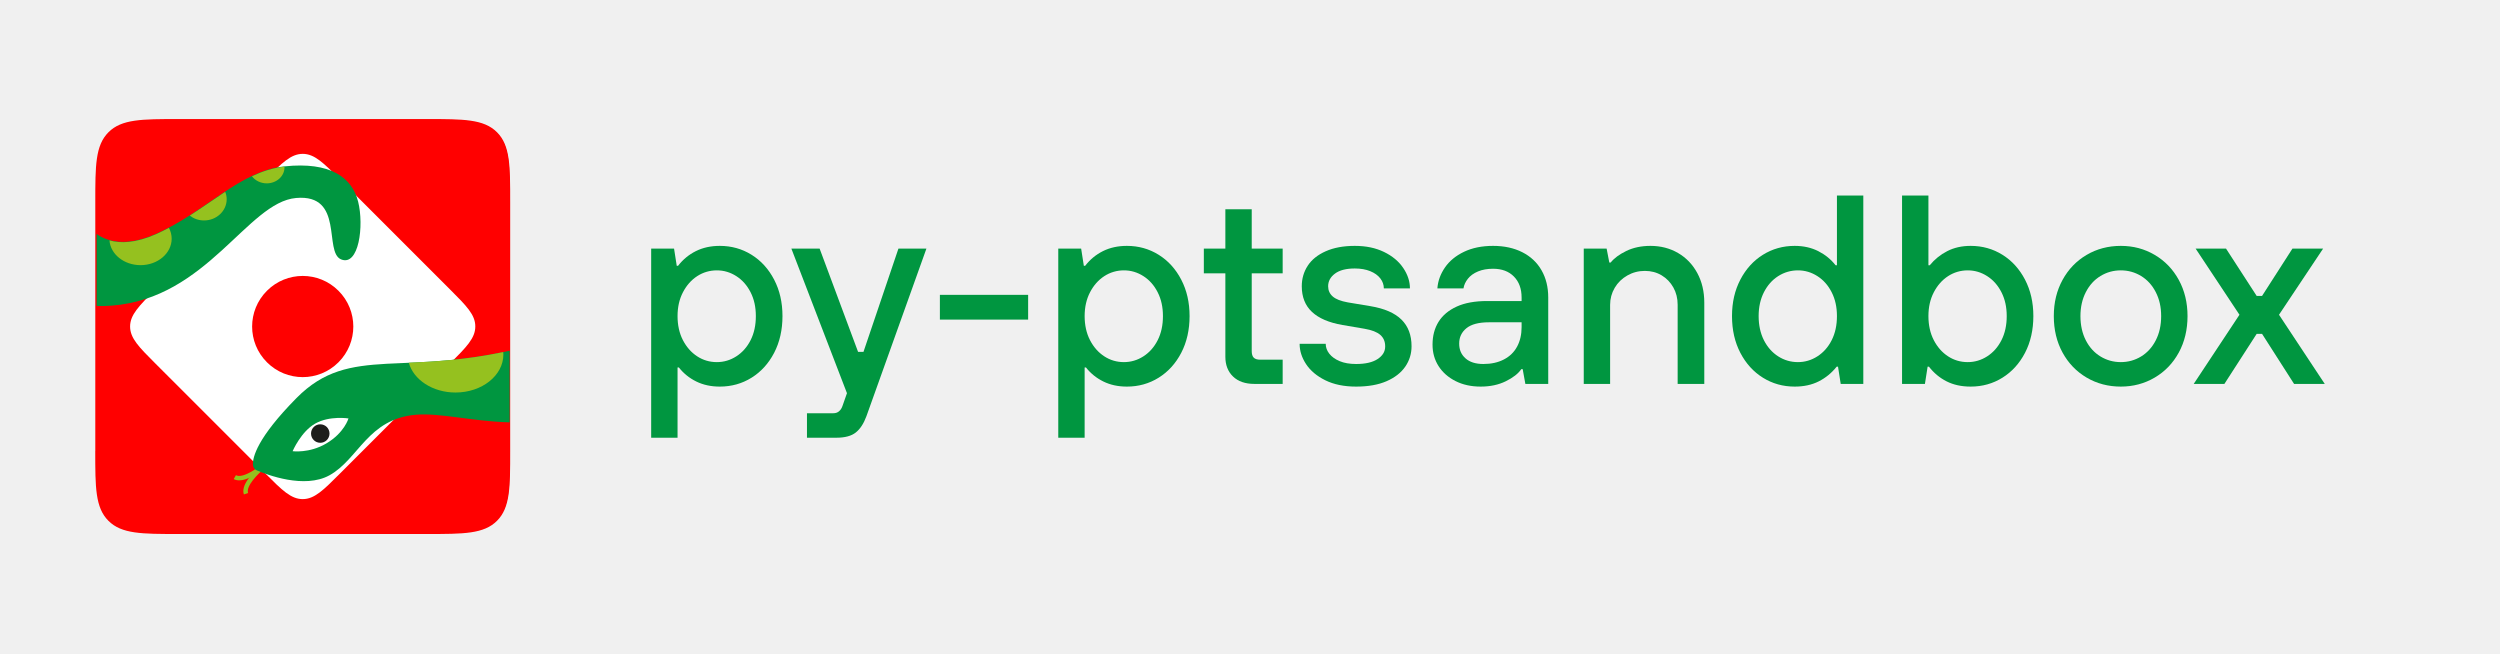
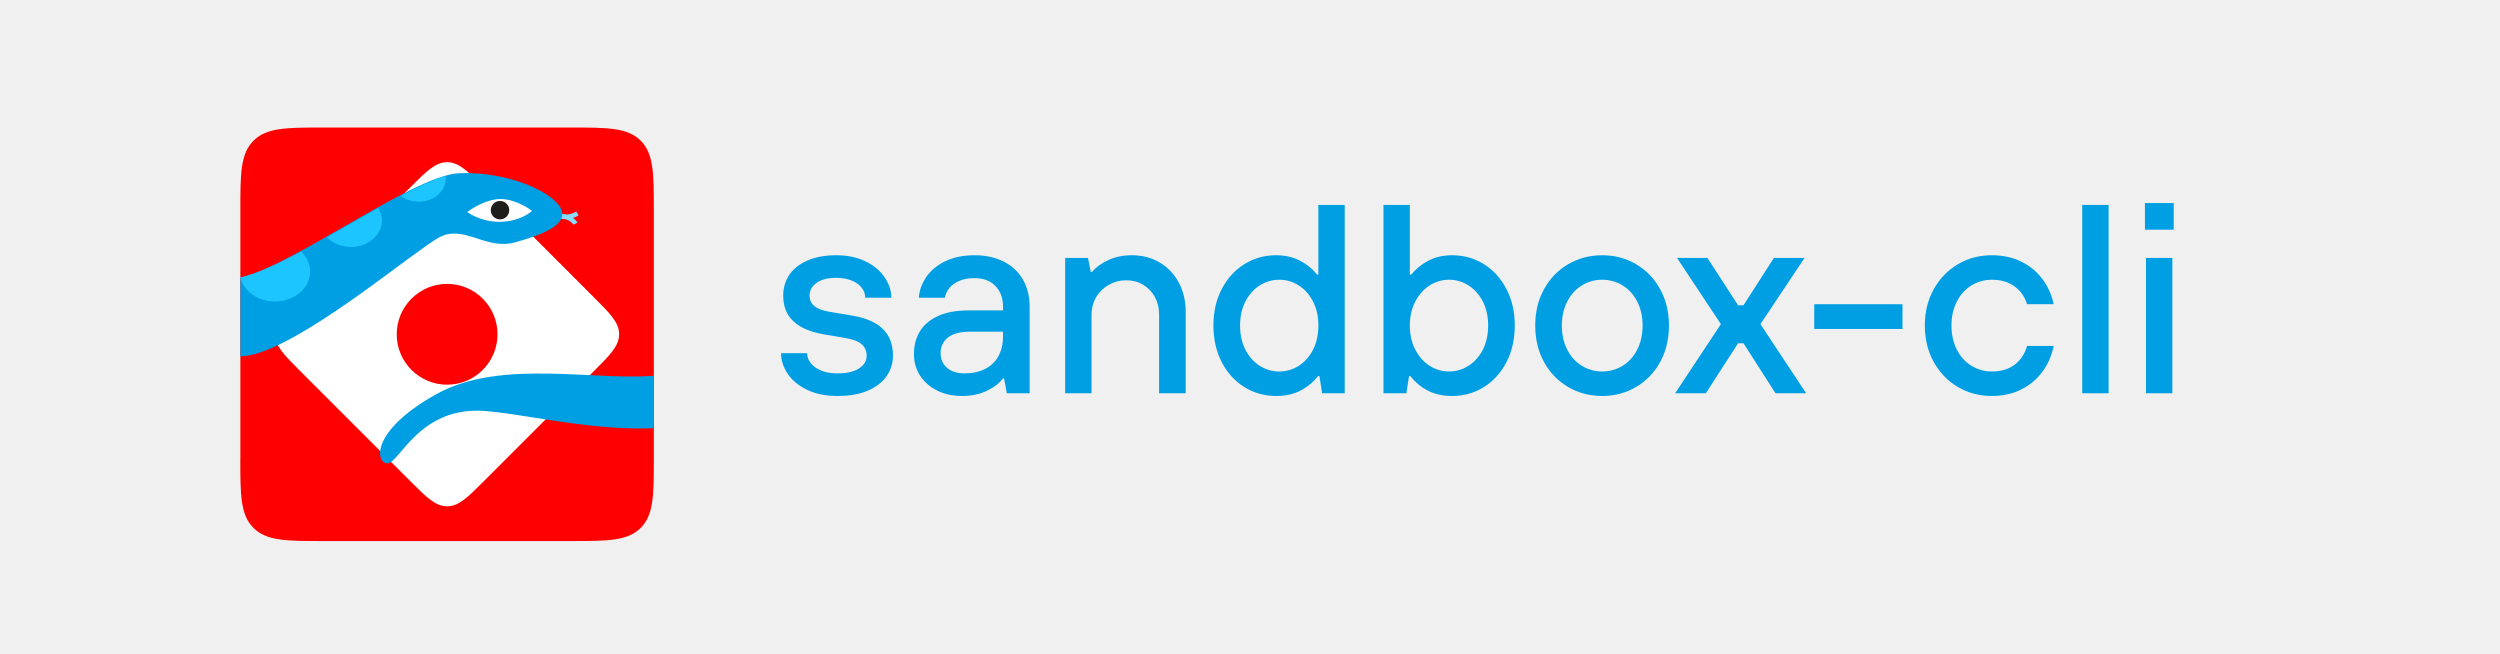
<svg xmlns="http://www.w3.org/2000/svg" xmlns:xlink="http://www.w3.org/1999/xlink" version="1.1" id="Layer_1" x="0px" y="0px" viewBox="0 0 557.49 145.63" style="enable-background:new 0 0 557.49 145.63;" xml:space="preserve">
  <style type="text/css">
- 	.st0{fill:#FF0000;}
- 	.st1{fill-rule:evenodd;clip-rule:evenodd;fill:#FFFFFF;}
- 	.st2{fill:#95C11F;}
- 	.st3{clip-path:url(#SVGID_00000036949623805868585520000009579688002539206588_);}
- 	.st4{fill:#009640;}
+ 	.st0{fill-rule:evenodd;clip-rule:evenodd;fill:#FFFFFF;}
+ 	.st1{fill:#FF0000;}
+ 	.st2{fill:#85DDFF;}
+ 	.st3{clip-path:url(#SVGID_00000163782590463101993660000002096229611780748427_);}
+ 	.st4{fill:#009FE3;}
	.st5{fill:#FFFFFF;}
	.st6{fill:#1D1D1B;}
	.st7{fill:none;}
+ 	.st8{fill:#1DC5FF;}
</style>
  <g>
-     <path class="st0" d="M21.55,100.43c0,8.07,0,12.57,2.93,15.5s7.42,2.93,15.5,2.93h55.28c8.07,0,12.57,0,15.5-2.93   s2.93-7.42,2.93-15.5V45.15c0-8.07,0-12.57-2.93-15.5s-7.42-2.93-15.5-2.93H39.98c-8.07,0-12.57,0-15.5,2.93s-2.93,7.42-2.93,15.5   C21.55,45.15,21.55,100.43,21.55,100.43z" />
-     <path class="st1" d="M71.55,76.6v15.28c0,2.16-1.76,3.92-3.92,3.92H52.41c-2.06,0-3.76,1.6-3.91,3.63v4.07   c0,2.16-1.76,3.92-3.92,3.92h-7.62c-2.16,0-3.92-1.76-3.92-3.92v-7.62c0-2.16,1.76-3.92,3.92-3.92h3.67l0.08-0.01   c1.98,0,3.62-1.47,3.89-3.38V72.89c0-2.15,1.76-3.92,3.92-3.92h15.96c1.67-0.29,2.97-1.64,3.2-3.32V42.09   c0-2.16,1.76-3.92,3.92-3.92h26.68c2.16,0,3.92,1.76,3.92,3.92v26.87c0,2.16-1.76,3.92-3.92,3.92H75.11   c-1.94,0.18-3.47,1.77-3.56,3.73" />
-     <g id="XMLID_00000137095350533835815650000003466306646797238693_">
-       <g id="XMLID_00000160167884466530392370000012336008017886385282_">
-         <path class="st0" d="M21.24,100.58c0,8.11,0,12.62,2.94,15.56c2.94,2.94,7.46,2.94,15.56,2.94h55.53c8.11,0,12.62,0,15.56-2.94     c2.94-2.94,2.94-7.45,2.94-15.56V45.05c0-8.11,0-12.62-2.94-15.56c-2.94-2.94-7.46-2.94-15.56-2.94H39.75     c-8.11,0-12.62,0-15.56,2.94s-2.94,7.46-2.94,15.56V100.58z" />
-         <path id="XMLID_00000047767254252987933590000012039059147552122754_" class="st1" d="M75.48,80.79     c-4.41,4.41-11.54,4.41-15.95,0s-4.41-11.54,0-15.95s11.54-4.41,15.95,0S79.89,76.38,75.48,80.79 M100.4,64.59L75.73,39.92     c-3.6-3.6-5.61-5.61-8.22-5.61c-2.62,0-4.62,2.01-8.22,5.61L34.62,64.59c-3.6,3.6-5.61,5.61-5.61,8.22     c0,2.62,2.01,4.62,5.61,8.22l24.66,24.66c3.6,3.6,5.61,5.61,8.22,5.61c2.62,0,4.62-2.01,8.22-5.61l24.66-24.66     c3.6-3.6,5.61-5.61,5.61-8.22C106.01,70.2,104,68.19,100.4,64.59z" />
+     <g>
+       <path class="st0" d="M104.02,77.44v15.23c0,2.15-1.75,3.91-3.91,3.91H84.95c-2.05,0-3.75,1.59-3.9,3.62v4.06    c0,2.15-1.75,3.91-3.91,3.91h-7.59c-2.15,0-3.91-1.75-3.91-3.91v-7.59c0-2.15,1.75-3.91,3.91-3.91h3.66l0.08-0.01    c1.97,0,3.61-1.46,3.88-3.37V73.74c0-2.14,1.75-3.91,3.91-3.91h15.9c1.66-0.29,2.96-1.63,3.19-3.31V43.05    c0-2.15,1.75-3.91,3.91-3.91h26.59c2.15,0,3.91,1.75,3.91,3.91v26.78c0,2.15-1.75,3.91-3.91,3.91h-23.09    C105.63,73.91,104.11,75.49,104.02,77.44" />
+       <g id="XMLID_00000137095350533835815650000003466306646797238693_">
+         <g id="XMLID_00000160167884466530392370000012336008017886385282_">
+           <path class="st1" d="M53.59,102.21c0,8.08,0,12.58,2.93,15.51c2.93,2.93,7.43,2.93,15.51,2.93h55.33c8.08,0,12.58,0,15.51-2.93      c2.93-2.93,2.93-7.42,2.93-15.51V46.88c0-8.08,0-12.58-2.93-15.51s-7.43-2.93-15.51-2.93H72.04c-8.08,0-12.58,0-15.51,2.93      c-2.93,2.93-2.93,7.43-2.93,15.51V102.21z" />
+           <path id="XMLID_00000047767254252987933590000012039059147552122754_" class="st0" d="M107.65,82.49      c-4.39,4.39-11.5,4.39-15.89,0c-4.39-4.39-4.39-11.5,0-15.89c4.39-4.39,11.5-4.39,15.89,0S112.04,78.1,107.65,82.49       M132.48,66.35L107.9,41.76c-3.59-3.59-5.59-5.59-8.19-5.59c-2.61,0-4.6,2-8.19,5.59L66.93,66.35      c-3.59,3.59-5.59,5.59-5.59,8.19c0,2.61,2,4.6,5.59,8.19l24.58,24.58c3.59,3.59,5.59,5.59,8.19,5.59c2.61,0,4.6-2,8.19-5.59      l24.58-24.58c3.59-3.59,5.59-5.59,5.59-8.19C138.07,71.94,136.07,69.94,132.48,66.35z" />
+         </g>
      </g>
    </g>
-   </g>
-   <path class="st2" d="M53.34,107.12c-0.44,0-0.85-0.09-1.22-0.29l0.49-0.87c1.44,0.81,4.68-1.48,5.7-2.35l0.65,0.76  C58.58,104.7,55.64,107.12,53.34,107.12z" />
-   <path class="st2" d="M54.38,110.26c-0.86-2.5,3.18-5.9,3.64-6.28l0.63,0.77c-1.03,0.85-3.86,3.62-3.33,5.19l-0.95,0.32H54.38z" />
-   <g>
-     <defs>
-       <rect id="SVGID_1_" x="21.55" y="16.86" width="92.1" height="93.15" />
-     </defs>
-     <clipPath id="SVGID_00000095321588706183026090000003572999984051592100_">
-       <use xlink:href="#SVGID_1_" style="overflow:visible;" />
-     </clipPath>
-     <g style="clip-path:url(#SVGID_00000095321588706183026090000003572999984051592100_);">
-       <g>
-         <path class="st4" d="M148.19,53.16c0,0-2.02,16.48-30,23.94s-39.95-0.62-52.07,11.66c-8.75,8.86-9.81,13.19-9.72,14.91     c0.03,0.54,0.37,1.01,0.87,1.22c2.33,1,10.6,4.16,16.16,1.12c6.53-3.58,8.55-12.59,19.28-13.52c10.62-0.92,27.96,7.46,49.14-6.13     c0.38-0.24,0.62-0.65,0.66-1.1c1.18-14.2,5.69-32.09,5.69-32.09L148.19,53.16z" />
-         <path class="st4" d="M18.41,51.61c0.52-0.74,1.56-0.81,2.21-0.19c1.86,1.76,6.23,4.29,14.22,0.73     c11.25-5.02,18.44-13.97,28.61-15.05s15.05,2.44,16.41,7.86s0.14,14.51-3.8,12.88s0.81-14.64-10.03-13.69s-19.8,22.37-41.08,24     C7.27,69.5,15.21,56.17,18.41,51.61L18.41,51.61z" />
+     <path class="st2" d="M126.3,48.84c-1.52,0-2.41-0.81-2.46-0.86l0.69-0.73l-0.34,0.36l0.34-0.37c0.06,0.05,1.52,1.34,3.99-0.07   l0.5,0.87c-1.04,0.59-1.95,0.79-2.7,0.79L126.3,48.84z" />
+     <path class="st2" d="M127.88,50.12c-0.04-0.07-1-1.76-3.79-1.24l-0.19-0.98c3.55-0.67,4.81,1.66,4.86,1.76L127.88,50.12   L127.88,50.12z" />
+     <g>
+       <defs>
+         <rect id="SVGID_1_" x="53.6" y="20.58" width="92.15" height="103.59" />
+       </defs>
+       <clipPath id="SVGID_00000098937369928996962200000013879017491033304722_">
+         <use xlink:href="#SVGID_1_" style="overflow:visible;" />
+       </clipPath>
+       <g style="clip-path:url(#SVGID_00000098937369928996962200000013879017491033304722_);">
+         <g>
+           <path class="st4" d="M35.63,46.33c0.71,0.72,4.81,15.97,15.34,15.97s40.66-23.33,51.54-23.69s20.51,4.13,22.47,7.72      s-3.57,5.92-10.16,7.72s-11.41-4.13-16.94-1.08S70.77,74.33,57.93,78.63s-26.57-7.9-26.57-7.9l4.28-24.41L35.63,46.33z" />
+           <path class="st4" d="M172.19,62.95c0,0-10.52,18.84-24.43,20.64s-35.67-3.95-50.47,4.31s-13.55,15.43-10.88,15.43      s7.13-12.92,21.93-11.67c14.8,1.26,40.3,9.15,58.85-1.97S172.18,62.95,172.19,62.95L172.19,62.95z" />
+         </g>
      </g>
+     </g>
+     <g>
+       <path class="st5" d="M104.19,47.28c0,0,3.76-2.9,7.42-2.9s7.02,2.64,7.02,2.64s-2.36,2.35-7.07,2.44    c-4.39,0.09-7.37-2.19-7.37-2.19L104.19,47.28z" />
+       <circle class="st6" cx="111.5" cy="46.87" r="2.06" />
+     </g>
+     <g>
+       <path class="st7" d="M108.71,98.48c-14.9-1.26-19.38,11.67-22.08,11.67s-3.95-7.18,10.95-15.43c12.87-7.13,30.97-3.82,44.68-3.94    V23.46H49.52v38.43c0.65,0.13,1.32,0.2,2.02,0.2c0.62,0,1.31-0.09,2.05-0.24c-0.1-0.42-0.15-0.85-0.15-1.3    c0-3.69,3.52-6.69,7.86-6.69c2.32,0,4.4,0.86,5.84,2.22c1.86-1,3.79-2.07,5.74-3.17c-0.99-1.02-1.58-2.33-1.58-3.76    c0-3.26,3.11-5.91,6.94-5.91c2.66,0,4.96,1.27,6.13,3.14c1.72-0.96,3.4-1.87,5.03-2.73c-1.23-0.94-2.01-2.29-2.01-3.81    c0-2.82,2.69-5.11,6-5.11c3.07,0,5.59,1.96,5.95,4.48c1.54-0.49,2.92-0.8,4.07-0.84c10.95-0.36,20.64,4.13,22.61,7.72    s-3.59,5.92-10.23,7.72c-6.64,1.79-11.49-4.13-17.05-1.08c-5.56,3.05-27.28,21.36-40.2,25.66c-3.02,1.01-6.09,1.1-9.02,0.67v47.96    h92.75v-24.69c-12.5-0.15-24.86-3.14-33.55-3.88L108.71,98.48z" />
+       <path class="st8" d="M61.3,67.24c4.34,0,7.86-2.99,7.86-6.69c0-1.72-0.77-3.28-2.02-4.46c-5.28,2.83-10.06,5.06-13.54,5.76    C54.31,64.92,57.49,67.24,61.3,67.24L61.3,67.24z" />
+       <path class="st8" d="M78.23,55.07c3.83,0,6.94-2.64,6.94-5.91c0-1-0.29-1.94-0.81-2.77c-3.76,2.1-7.68,4.37-11.49,6.52    C74.14,54.22,76.07,55.06,78.23,55.07L78.23,55.07z" />
+       <path class="st8" d="M99.39,39.86c0-0.21-0.02-0.42-0.05-0.63c-2.84,0.91-6.24,2.5-9.95,4.44c1.06,0.81,2.46,1.3,3.99,1.3    c3.32,0,6-2.29,6-5.11L99.39,39.86z" />
    </g>
  </g>
  <g>
-     <path class="st5" d="M65.25,100.62c0,0,1.86-4.37,5.05-6.17s7.41-1.14,7.41-1.14s-0.91,3.21-4.96,5.59   C68.97,101.13,65.25,100.61,65.25,100.62L65.25,100.62z" />
-     <circle class="st6" cx="71.42" cy="96.68" r="2.06" />
-   </g>
-   <g>
-     <path class="st7" d="M92.68,92.49c-10.73,0.93-12.75,9.95-19.28,13.52c-5.56,3.05-13.83-0.11-16.16-1.12   c-0.5-0.21-0.84-0.68-0.87-1.22c-0.09-1.72,0.97-6.05,9.72-14.91c7.25-7.34,14.45-7.41,25.05-7.86c-0.16-0.59-0.26-1.2-0.26-1.83   c0-4.68,4.78-8.47,10.68-8.47s10.28,3.5,10.64,7.93c0.47-0.1,0.94-0.2,1.42-0.31V16.86H21.53v26.85c0.73,0.52,1.68,1.03,2.87,1.36   c0-0.13-0.02-0.25-0.02-0.38c0-3.26,3.11-5.9,6.95-5.9c2.82,0,5.25,1.43,6.33,3.48c1.62-0.86,3.17-1.78,4.66-2.73   c-1.13-0.87-1.87-2.18-1.87-3.66c0-2.62,2.26-4.75,5.05-4.75c2.17,0,4,1.29,4.72,3.09c1.98-1.3,3.93-2.5,5.95-3.45   c-0.42-0.57-0.67-1.25-0.67-1.98c0-1.97,1.78-3.56,3.97-3.56s3.85,1.51,3.95,3.39c0,0,0.01,0,0.02,0   c10.17-1.08,15.05,2.44,16.41,7.86c1.36,5.42,0.14,14.51-3.8,12.88c-3.93-1.63,0.81-14.64-10.03-13.69s-19.8,22.37-41.08,24   c-1.26,0.1-2.38,0.11-3.39,0.07v50.27h92.1V94.18c-8.46-0.24-15.57-2.16-20.96-1.69L92.68,92.49z" />
-     <path class="st2" d="M31.33,59.13c3.84,0,6.95-2.64,6.95-5.9c0-0.86-0.22-1.68-0.61-2.42c-0.92,0.49-1.86,0.96-2.84,1.4   c-4.61,2.05-8.01,2.08-10.42,1.4C24.64,56.69,27.65,59.12,31.33,59.13L31.33,59.13z" />
-     <path class="st2" d="M50.55,44.42c0-0.58-0.13-1.14-0.33-1.65c-2.55,1.68-5.13,3.54-7.9,5.31c0.87,0.67,1.97,1.08,3.18,1.08   C48.29,49.16,50.55,47.04,50.55,44.42L50.55,44.42z" />
-     <path class="st2" d="M59.47,40.89c2.19,0,3.97-1.59,3.97-3.56c0-0.06-0.02-0.11-0.02-0.17c-2.57,0.28-4.94,1.06-7.24,2.14   C56.89,40.25,58.1,40.88,59.47,40.89L59.47,40.89z" />
-     <path class="st2" d="M101.57,87.53c5.9,0,10.68-3.79,10.68-8.47c0-0.19-0.02-0.37-0.03-0.55c-8.42,1.75-15.26,2.13-21.06,2.38   c1.06,3.8,5.32,6.64,10.42,6.64L101.57,87.53z" />
-   </g>
-   <g>
-     <path class="st4" d="M145.21,97.61V55.43h5.1l0.6,3.84h0.3c1.08-1.4,2.4-2.49,3.96-3.27c1.56-0.78,3.34-1.17,5.34-1.17   c2.6,0,4.96,0.66,7.08,1.98s3.8,3.17,5.04,5.55c1.24,2.38,1.86,5.09,1.86,8.13s-0.62,5.81-1.86,8.19   c-1.24,2.38-2.92,4.23-5.04,5.55s-4.48,1.98-7.08,1.98c-1.96,0-3.71-0.38-5.25-1.14s-2.83-1.8-3.87-3.12h-0.3v15.66H145.21   L145.21,97.61z M159.85,80.75c1.56,0,3.01-0.43,4.35-1.29c1.34-0.86,2.4-2.06,3.18-3.6s1.17-3.33,1.17-5.37s-0.39-3.77-1.17-5.31   s-1.84-2.74-3.18-3.6c-1.34-0.86-2.79-1.29-4.35-1.29s-3.06,0.43-4.38,1.29s-2.38,2.06-3.18,3.6c-0.8,1.54-1.2,3.31-1.2,5.31   s0.4,3.83,1.2,5.37s1.86,2.74,3.18,3.6C156.79,80.32,158.25,80.75,159.85,80.75z" />
-     <path class="st4" d="M179.95,97.61v-5.46h5.88c0.52,0,0.95-0.15,1.29-0.45c0.34-0.3,0.59-0.69,0.75-1.17l1.62-4.62l0.06,3.54   l-13.08-34.02h6.3l8.58,23.04h1.2l7.8-23.04h6.24l-13.38,37.38c-0.6,1.64-1.39,2.85-2.37,3.63s-2.43,1.17-4.35,1.17   C186.49,97.61,179.95,97.61,179.95,97.61z" />
-     <path class="st4" d="M209.59,71.27v-5.52h19.68v5.52H209.59z" />
-     <path class="st4" d="M235.99,97.61V55.43h5.1l0.6,3.84h0.3c1.08-1.4,2.4-2.49,3.96-3.27c1.56-0.78,3.34-1.17,5.34-1.17   c2.6,0,4.96,0.66,7.08,1.98s3.8,3.17,5.04,5.55c1.24,2.38,1.86,5.09,1.86,8.13s-0.62,5.81-1.86,8.19   c-1.24,2.38-2.92,4.23-5.04,5.55s-4.48,1.98-7.08,1.98c-1.96,0-3.71-0.38-5.25-1.14s-2.83-1.8-3.87-3.12h-0.3v15.66H235.99   L235.99,97.61z M250.63,80.75c1.56,0,3.01-0.43,4.35-1.29c1.34-0.86,2.4-2.06,3.18-3.6s1.17-3.33,1.17-5.37s-0.39-3.77-1.17-5.31   s-1.84-2.74-3.18-3.6c-1.34-0.86-2.79-1.29-4.35-1.29s-3.06,0.43-4.38,1.29s-2.38,2.06-3.18,3.6c-0.8,1.54-1.2,3.31-1.2,5.31   s0.4,3.83,1.2,5.37s1.86,2.74,3.18,3.6C247.57,80.32,249.03,80.75,250.63,80.75z" />
-     <path class="st4" d="M279.73,85.61c-2.04,0-3.63-0.55-4.77-1.65c-1.14-1.1-1.71-2.57-1.71-4.41v-18.6h-4.8v-5.52h4.8v-8.76h5.88   v8.76h6.9v5.52h-6.9v17.34c0,0.68,0.15,1.17,0.45,1.47c0.3,0.3,0.79,0.45,1.47,0.45h4.98v5.4L279.73,85.61L279.73,85.61z" />
-     <path class="st4" d="M302.41,86.21c-2.68,0-4.97-0.47-6.87-1.41s-3.33-2.14-4.29-3.6c-0.96-1.46-1.44-2.97-1.44-4.53h5.82   c0,0.8,0.27,1.54,0.81,2.22s1.31,1.23,2.31,1.65s2.22,0.63,3.66,0.63c2.08,0,3.68-0.37,4.8-1.11s1.68-1.67,1.68-2.79   s-0.36-1.94-1.08-2.58s-1.9-1.1-3.54-1.38l-4.92-0.84c-3-0.52-5.26-1.49-6.78-2.91c-1.52-1.42-2.28-3.33-2.28-5.73   c0-1.68,0.44-3.2,1.32-4.56s2.22-2.44,4.02-3.24c1.8-0.8,3.96-1.2,6.48-1.2s4.65,0.45,6.51,1.35c1.86,0.9,3.29,2.09,4.29,3.57   s1.5,3,1.5,4.56h-5.82c0-0.8-0.26-1.54-0.78-2.22s-1.27-1.22-2.25-1.62c-0.98-0.4-2.13-0.6-3.45-0.6c-1.92,0-3.39,0.38-4.41,1.14   s-1.53,1.7-1.53,2.82c0,0.92,0.34,1.68,1.02,2.28c0.68,0.6,1.8,1.04,3.36,1.32l5.04,0.84c3.12,0.52,5.43,1.52,6.93,3   s2.25,3.46,2.25,5.94c0,1.68-0.47,3.2-1.41,4.56s-2.33,2.44-4.17,3.24S305.09,86.21,302.41,86.21L302.41,86.21z" />
-     <path class="st4" d="M330.19,86.21c-2.12,0-3.99-0.41-5.61-1.23s-2.88-1.93-3.78-3.33s-1.35-3-1.35-4.8c0-1.96,0.45-3.66,1.35-5.1   c0.9-1.44,2.25-2.57,4.05-3.39s4.06-1.23,6.78-1.23h7.68v-0.78c0-1.96-0.57-3.52-1.71-4.68c-1.14-1.16-2.69-1.74-4.65-1.74   c-1.28,0-2.4,0.2-3.36,0.6c-0.96,0.4-1.71,0.94-2.25,1.62s-0.87,1.4-0.99,2.16h-5.82c0.12-1.64,0.68-3.19,1.68-4.65   c1-1.46,2.42-2.63,4.26-3.51c1.84-0.88,4-1.32,6.48-1.32s4.65,0.47,6.51,1.41c1.86,0.94,3.29,2.28,4.29,4.02s1.5,3.77,1.5,6.09   v19.26h-5.1l-0.6-3.3h-0.3c-0.68,1-1.83,1.9-3.45,2.7S332.31,86.21,330.19,86.21L330.19,86.21z M330.79,81.17   c1.76,0,3.29-0.34,4.59-1.02s2.28-1.64,2.94-2.88s0.99-2.68,0.99-4.32v-1.08h-7.26c-2.28,0-3.96,0.44-5.04,1.32   c-1.08,0.88-1.62,2.02-1.62,3.42s0.47,2.46,1.41,3.3C327.74,80.75,329.07,81.17,330.79,81.17L330.79,81.17z" />
-     <path class="st4" d="M353.17,85.61V55.43h5.1l0.6,3.12h0.3c0.76-0.96,1.92-1.82,3.48-2.58s3.36-1.14,5.4-1.14   c2.28,0,4.33,0.53,6.15,1.59s3.25,2.55,4.29,4.47c1.04,1.92,1.56,4.12,1.56,6.6v18.12h-5.94V67.97c0-1.44-0.32-2.73-0.96-3.87   c-0.64-1.14-1.51-2.04-2.61-2.7c-1.1-0.66-2.35-0.99-3.75-0.99s-2.7,0.34-3.9,1.02c-1.2,0.68-2.14,1.6-2.82,2.76   c-0.68,1.16-1.02,2.42-1.02,3.78v17.64H353.17L353.17,85.61z" />
-     <path class="st4" d="M400.21,86.21c-2.6,0-4.96-0.66-7.08-1.98s-3.8-3.17-5.04-5.55c-1.24-2.38-1.86-5.11-1.86-8.19   s0.62-5.75,1.86-8.13s2.92-4.23,5.04-5.55s4.48-1.98,7.08-1.98c1.96,0,3.71,0.39,5.25,1.17s2.83,1.83,3.87,3.15h0.3V43.61h5.88v42   h-5.04l-0.6-3.84h-0.3c-1.12,1.4-2.45,2.49-3.99,3.27C404.04,85.82,402.25,86.21,400.21,86.21L400.21,86.21z M400.93,80.75   c1.56,0,3.01-0.43,4.35-1.29s2.4-2.06,3.18-3.6s1.17-3.33,1.17-5.37s-0.39-3.77-1.17-5.31s-1.84-2.74-3.18-3.6   c-1.34-0.86-2.79-1.29-4.35-1.29s-3.07,0.43-4.41,1.29s-2.4,2.06-3.18,3.6c-0.78,1.54-1.17,3.31-1.17,5.31s0.39,3.83,1.17,5.37   s1.84,2.74,3.18,3.6S399.33,80.75,400.93,80.75z" />
-     <path class="st4" d="M439.45,86.21c-2.04,0-3.83-0.39-5.37-1.17s-2.85-1.87-3.93-3.27h-0.3l-0.6,3.84h-5.1v-42h5.88v15.54h0.3   c1.08-1.32,2.38-2.37,3.9-3.15c1.52-0.78,3.26-1.17,5.22-1.17c2.6,0,4.96,0.66,7.08,1.98s3.8,3.17,5.04,5.55   c1.24,2.38,1.86,5.09,1.86,8.13s-0.62,5.81-1.86,8.19c-1.24,2.38-2.92,4.23-5.04,5.55S442.05,86.21,439.45,86.21z M438.79,80.75   c1.56,0,3.01-0.43,4.35-1.29s2.4-2.06,3.18-3.6s1.17-3.33,1.17-5.37s-0.39-3.77-1.17-5.31s-1.84-2.74-3.18-3.6   c-1.34-0.86-2.79-1.29-4.35-1.29s-3.06,0.43-4.38,1.29s-2.38,2.06-3.18,3.6c-0.8,1.54-1.2,3.31-1.2,5.31s0.4,3.83,1.2,5.37   c0.8,1.54,1.86,2.74,3.18,3.6S437.19,80.75,438.79,80.75z" />
-     <path class="st4" d="M472.93,86.21c-2.8,0-5.34-0.67-7.62-2.01c-2.28-1.34-4.07-3.2-5.37-5.58c-1.3-2.38-1.95-5.09-1.95-8.13   s0.65-5.69,1.95-8.07c1.3-2.38,3.09-4.24,5.37-5.58c2.28-1.34,4.82-2.01,7.62-2.01s5.28,0.67,7.56,2.01s4.07,3.2,5.37,5.58   c1.3,2.38,1.95,5.07,1.95,8.07s-0.65,5.75-1.95,8.13c-1.3,2.38-3.09,4.24-5.37,5.58C478.21,85.54,475.69,86.21,472.93,86.21z    M472.93,80.75c1.64,0,3.15-0.42,4.53-1.26c1.38-0.84,2.47-2.04,3.27-3.6s1.2-3.36,1.2-5.4s-0.4-3.78-1.2-5.34s-1.89-2.76-3.27-3.6   s-2.89-1.26-4.53-1.26s-3.15,0.42-4.53,1.26s-2.47,2.04-3.27,3.6s-1.2,3.34-1.2,5.34s0.4,3.84,1.2,5.4c0.8,1.56,1.89,2.76,3.27,3.6   C469.78,80.33,471.29,80.75,472.93,80.75z" />
-     <path class="st4" d="M489.19,85.61l10.2-15.42l-9.78-14.76h6.78l6.84,10.56h1.2l6.78-10.56h6.84l-9.84,14.76l10.2,15.42h-6.84   l-7.14-11.16h-1.2l-7.2,11.16H489.19z" />
+     <path class="st4" d="M186.77,88.3c-2.68,0-4.97-0.47-6.87-1.41s-3.33-2.14-4.29-3.6c-0.96-1.46-1.44-2.97-1.44-4.53h5.82   c0,0.8,0.27,1.54,0.81,2.22s1.31,1.23,2.31,1.65s2.22,0.63,3.66,0.63c2.08,0,3.68-0.37,4.8-1.11c1.12-0.74,1.68-1.67,1.68-2.79   s-0.36-1.94-1.08-2.58s-1.9-1.1-3.54-1.38l-4.92-0.84c-3-0.52-5.26-1.49-6.78-2.91c-1.52-1.42-2.28-3.33-2.28-5.73   c0-1.68,0.44-3.2,1.32-4.56s2.22-2.44,4.02-3.24c1.8-0.8,3.96-1.2,6.48-1.2s4.65,0.45,6.51,1.35c1.86,0.9,3.29,2.09,4.29,3.57   s1.5,3,1.5,4.56h-5.82c0-0.8-0.26-1.54-0.78-2.22s-1.27-1.22-2.25-1.62c-0.98-0.4-2.13-0.6-3.45-0.6c-1.92,0-3.39,0.38-4.41,1.14   s-1.53,1.7-1.53,2.82c0,0.92,0.34,1.68,1.02,2.28c0.68,0.6,1.8,1.04,3.36,1.32l5.04,0.84c3.12,0.52,5.43,1.52,6.93,3   s2.25,3.46,2.25,5.94c0,1.68-0.47,3.2-1.41,4.56s-2.33,2.44-4.17,3.24S189.45,88.3,186.77,88.3L186.77,88.3z" />
+     <path class="st4" d="M214.55,88.3c-2.12,0-3.99-0.41-5.61-1.23s-2.88-1.93-3.78-3.33s-1.35-3-1.35-4.8c0-1.96,0.45-3.66,1.35-5.1   s2.25-2.57,4.05-3.39s4.06-1.23,6.78-1.23h7.68v-0.78c0-1.96-0.57-3.52-1.71-4.68c-1.14-1.16-2.69-1.74-4.65-1.74   c-1.28,0-2.4,0.2-3.36,0.6c-0.96,0.4-1.71,0.94-2.25,1.62s-0.87,1.4-0.99,2.16h-5.82c0.12-1.64,0.68-3.19,1.68-4.65   c1-1.46,2.42-2.63,4.26-3.51c1.84-0.88,4-1.32,6.48-1.32s4.65,0.47,6.51,1.41s3.29,2.28,4.29,4.02s1.5,3.77,1.5,6.09V87.7h-5.1   l-0.6-3.3h-0.3c-0.68,1-1.83,1.9-3.45,2.7S216.67,88.3,214.55,88.3L214.55,88.3z M215.15,83.26c1.76,0,3.29-0.34,4.59-1.02   s2.28-1.64,2.94-2.88s0.99-2.68,0.99-4.32v-1.08h-7.26c-2.28,0-3.96,0.44-5.04,1.32c-1.08,0.88-1.62,2.02-1.62,3.42   s0.47,2.46,1.41,3.3C212.1,82.84,213.43,83.26,215.15,83.26L215.15,83.26z" />
+     <path class="st4" d="M237.53,87.7V57.52h5.1l0.6,3.12h0.3c0.76-0.96,1.92-1.82,3.48-2.58s3.36-1.14,5.4-1.14   c2.28,0,4.33,0.53,6.15,1.59s3.25,2.55,4.29,4.47s1.56,4.12,1.56,6.6V87.7h-5.94V70.06c0-1.44-0.32-2.73-0.96-3.87   c-0.64-1.14-1.51-2.04-2.61-2.7c-1.1-0.66-2.35-0.99-3.75-0.99s-2.7,0.34-3.9,1.02c-1.2,0.68-2.14,1.6-2.82,2.76   c-0.68,1.16-1.02,2.42-1.02,3.78V87.7H237.53z" />
+     <path class="st4" d="M284.57,88.3c-2.6,0-4.96-0.66-7.08-1.98s-3.8-3.17-5.04-5.55c-1.24-2.38-1.86-5.11-1.86-8.19   s0.62-5.75,1.86-8.13c1.24-2.38,2.92-4.23,5.04-5.55s4.48-1.98,7.08-1.98c1.96,0,3.71,0.39,5.25,1.17s2.83,1.83,3.87,3.15h0.3V45.7   h5.88v42h-5.04l-0.6-3.84h-0.3c-1.12,1.4-2.45,2.49-3.99,3.27C288.4,87.91,286.61,88.3,284.57,88.3z M285.29,82.84   c1.56,0,3.01-0.43,4.35-1.29s2.4-2.06,3.18-3.6s1.17-3.33,1.17-5.37s-0.39-3.77-1.17-5.31s-1.84-2.74-3.18-3.6   s-2.79-1.29-4.35-1.29s-3.07,0.43-4.41,1.29s-2.4,2.06-3.18,3.6s-1.17,3.31-1.17,5.31s0.39,3.83,1.17,5.37s1.84,2.74,3.18,3.6   S283.69,82.84,285.29,82.84z" />
+     <path class="st4" d="M323.81,88.3c-2.04,0-3.83-0.39-5.37-1.17s-2.85-1.87-3.93-3.27h-0.3l-0.6,3.84h-5.1v-42h5.88v15.54h0.3   c1.08-1.32,2.38-2.37,3.9-3.15c1.52-0.78,3.26-1.17,5.22-1.17c2.6,0,4.96,0.66,7.08,1.98s3.8,3.17,5.04,5.55   c1.24,2.38,1.86,5.09,1.86,8.13s-0.62,5.81-1.86,8.19c-1.24,2.38-2.92,4.23-5.04,5.55S326.41,88.3,323.81,88.3z M323.15,82.84   c1.56,0,3.01-0.43,4.35-1.29s2.4-2.06,3.18-3.6s1.17-3.33,1.17-5.37s-0.39-3.77-1.17-5.31s-1.84-2.74-3.18-3.6   s-2.79-1.29-4.35-1.29s-3.06,0.43-4.38,1.29s-2.38,2.06-3.18,3.6s-1.2,3.31-1.2,5.31s0.4,3.83,1.2,5.37   c0.8,1.54,1.86,2.74,3.18,3.6S321.55,82.84,323.15,82.84z" />
+     <path class="st4" d="M357.29,88.3c-2.8,0-5.34-0.67-7.62-2.01c-2.28-1.34-4.07-3.2-5.37-5.58c-1.3-2.38-1.95-5.09-1.95-8.13   s0.65-5.69,1.95-8.07c1.3-2.38,3.09-4.24,5.37-5.58c2.28-1.34,4.82-2.01,7.62-2.01s5.28,0.67,7.56,2.01s4.07,3.2,5.37,5.58   c1.3,2.38,1.95,5.07,1.95,8.07s-0.65,5.75-1.95,8.13c-1.3,2.38-3.09,4.24-5.37,5.58C362.57,87.63,360.05,88.3,357.29,88.3z    M357.29,82.84c1.64,0,3.15-0.42,4.53-1.26c1.38-0.84,2.47-2.04,3.27-3.6s1.2-3.36,1.2-5.4s-0.4-3.78-1.2-5.34s-1.89-2.76-3.27-3.6   s-2.89-1.26-4.53-1.26s-3.15,0.42-4.53,1.26c-1.38,0.84-2.47,2.04-3.27,3.6s-1.2,3.34-1.2,5.34s0.4,3.84,1.2,5.4   c0.8,1.56,1.89,2.76,3.27,3.6C354.14,82.42,355.65,82.84,357.29,82.84z" />
+     <path class="st4" d="M373.55,87.7l10.2-15.42l-9.78-14.76h6.78l6.84,10.56h1.2l6.78-10.56h6.84l-9.84,14.76l10.2,15.42h-6.84   l-7.14-11.16h-1.2l-7.2,11.16H373.55z" />
+     <path class="st4" d="M404.57,73.36v-5.52h19.68v5.52H404.57z" />
+     <path class="st4" d="M444.17,88.3c-2.8,0-5.33-0.67-7.59-2.01c-2.26-1.34-4.05-3.2-5.37-5.58c-1.32-2.38-1.98-5.09-1.98-8.13   s0.66-5.69,1.98-8.07c1.32-2.38,3.11-4.24,5.37-5.58c2.26-1.34,4.79-2.01,7.59-2.01c2.44,0,4.62,0.47,6.54,1.41s3.5,2.24,4.74,3.9   s2.08,3.53,2.52,5.61h-5.94c-0.52-1.68-1.46-3.01-2.82-3.99c-1.36-0.98-3.04-1.47-5.04-1.47c-1.64,0-3.15,0.42-4.53,1.26   c-1.38,0.84-2.47,2.04-3.27,3.6s-1.2,3.34-1.2,5.34s0.4,3.84,1.2,5.4c0.8,1.56,1.89,2.76,3.27,3.6c1.38,0.84,2.89,1.26,4.53,1.26   c2.04,0,3.73-0.5,5.07-1.5s2.27-2.4,2.79-4.2h5.94c-0.44,2.16-1.28,4.08-2.52,5.76s-2.82,3-4.74,3.96S446.61,88.3,444.17,88.3z" />
+     <path class="st4" d="M464.33,87.7v-42h5.88v42H464.33z" />
+     <path class="st4" d="M478.31,51.22v-5.94h6.42v5.94H478.31z M478.55,87.7V57.52h5.88V87.7H478.55z" />
  </g>
</svg>
